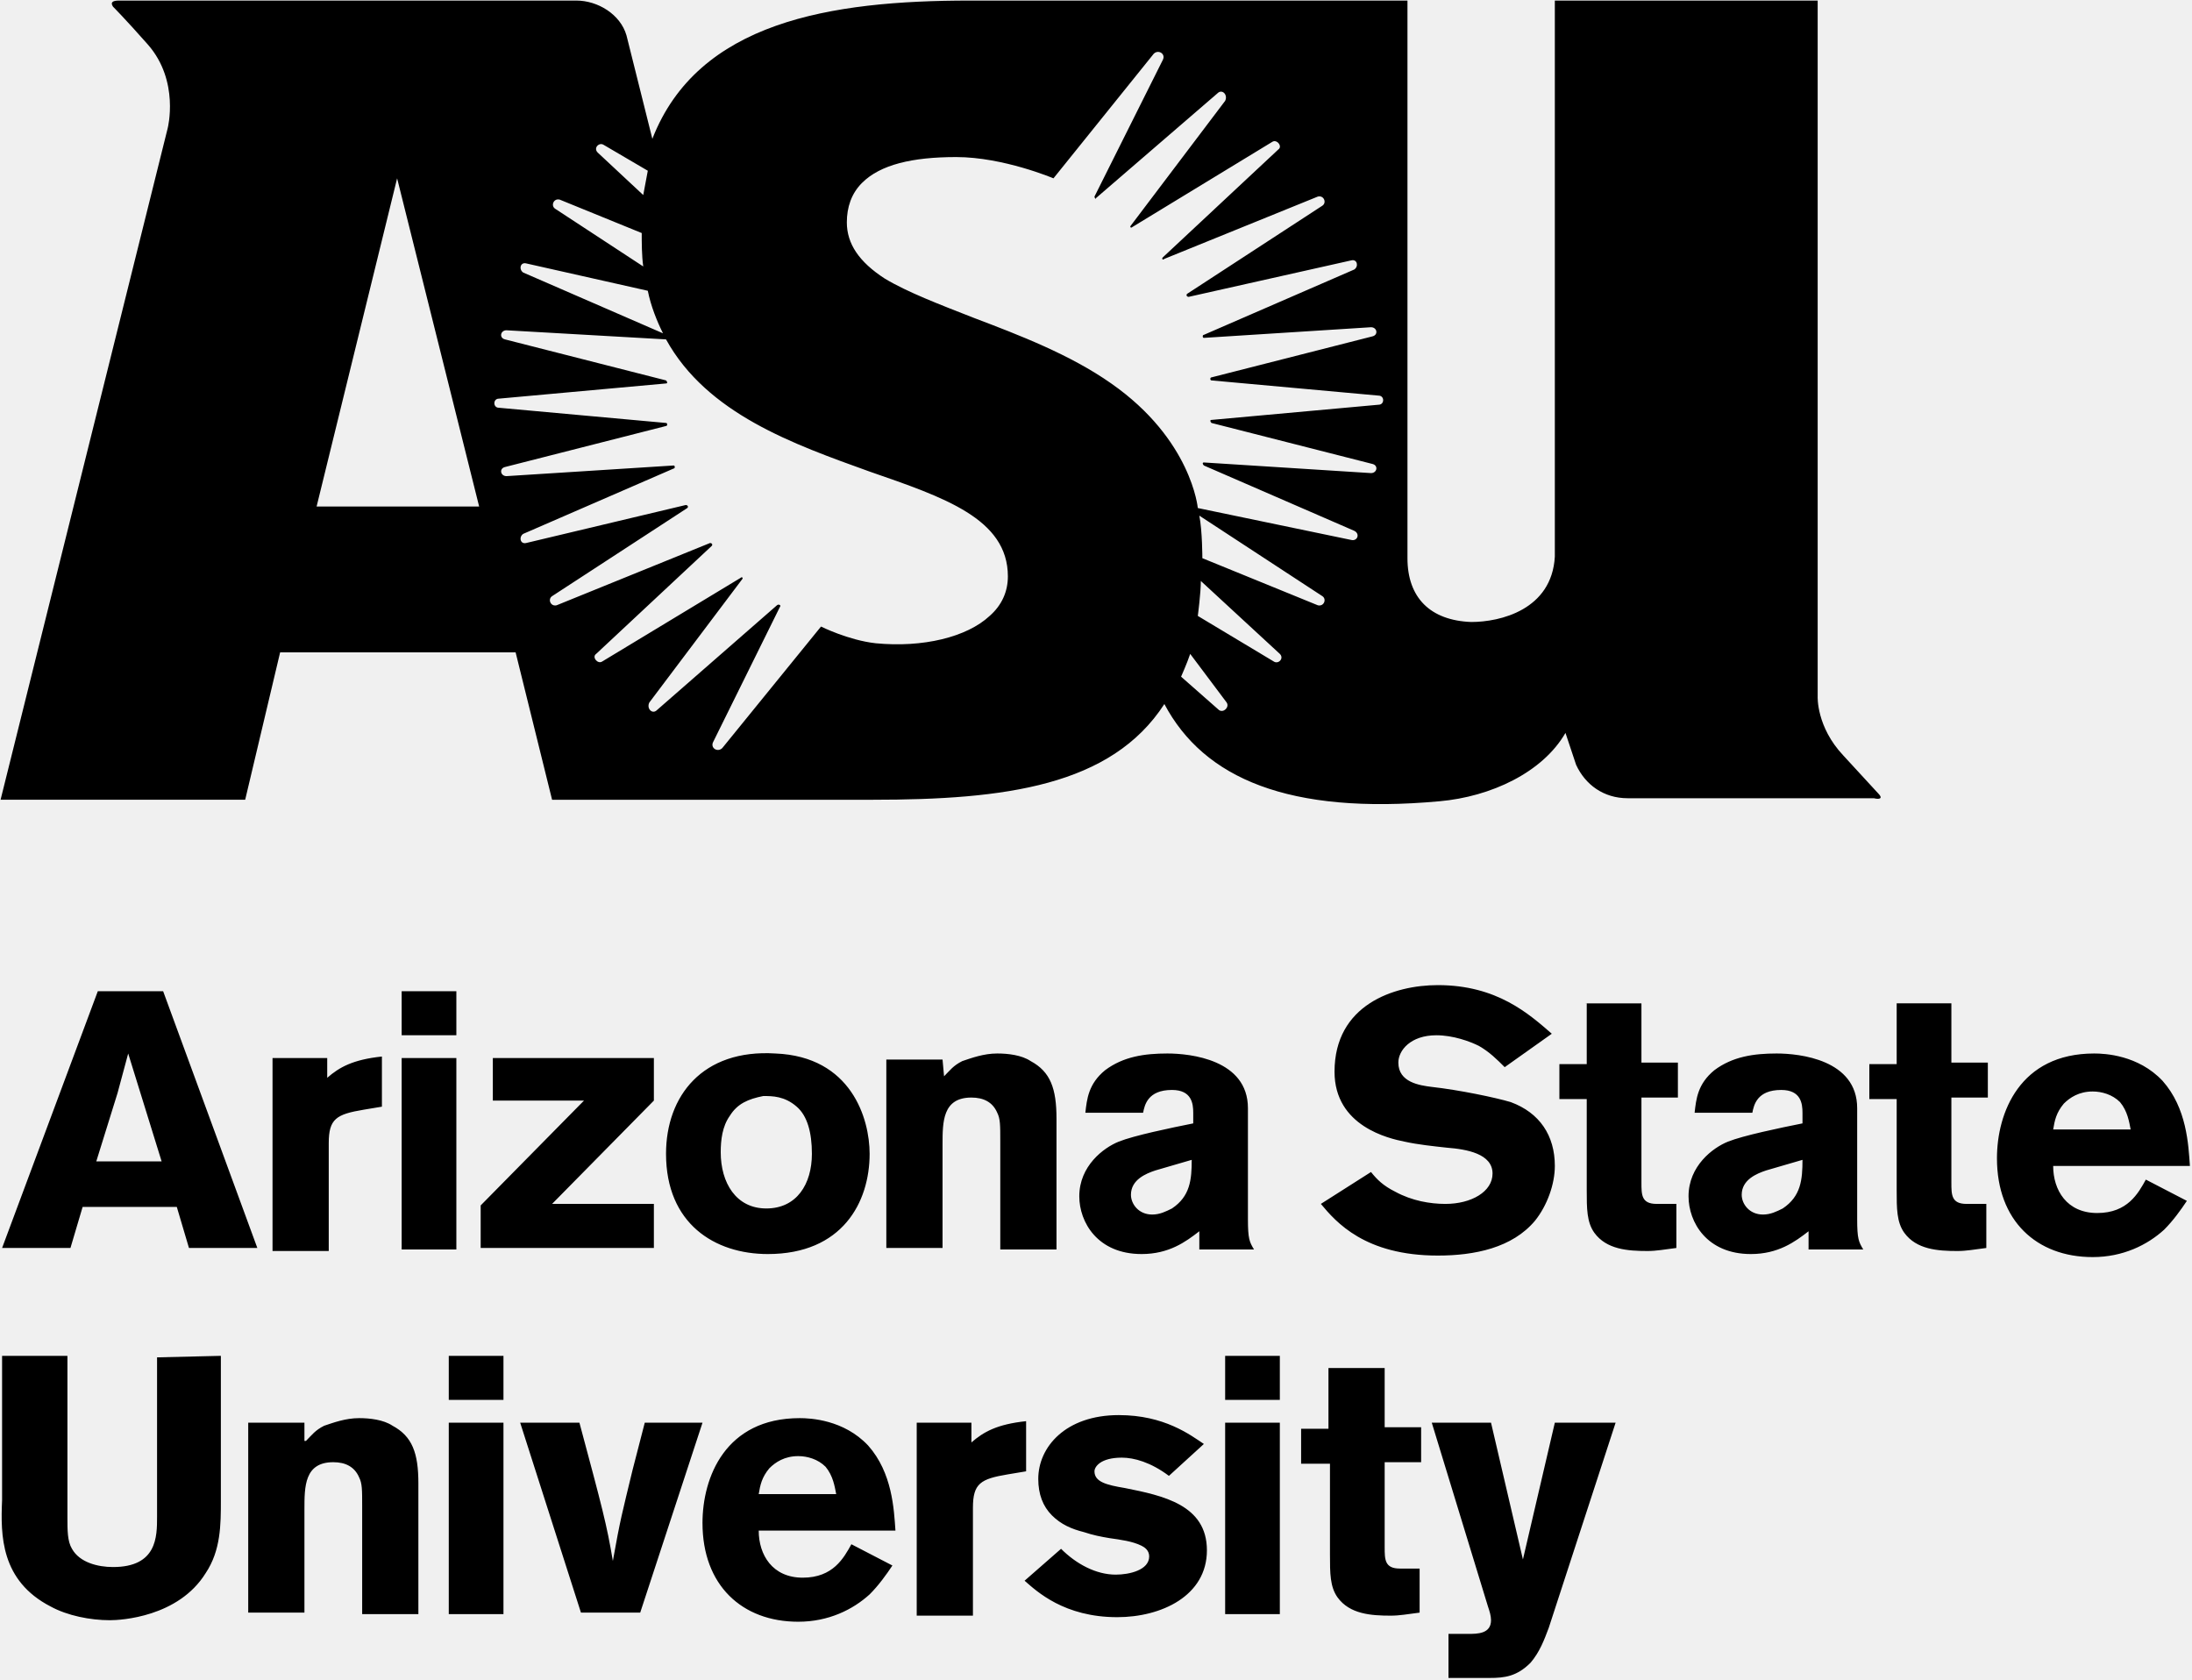
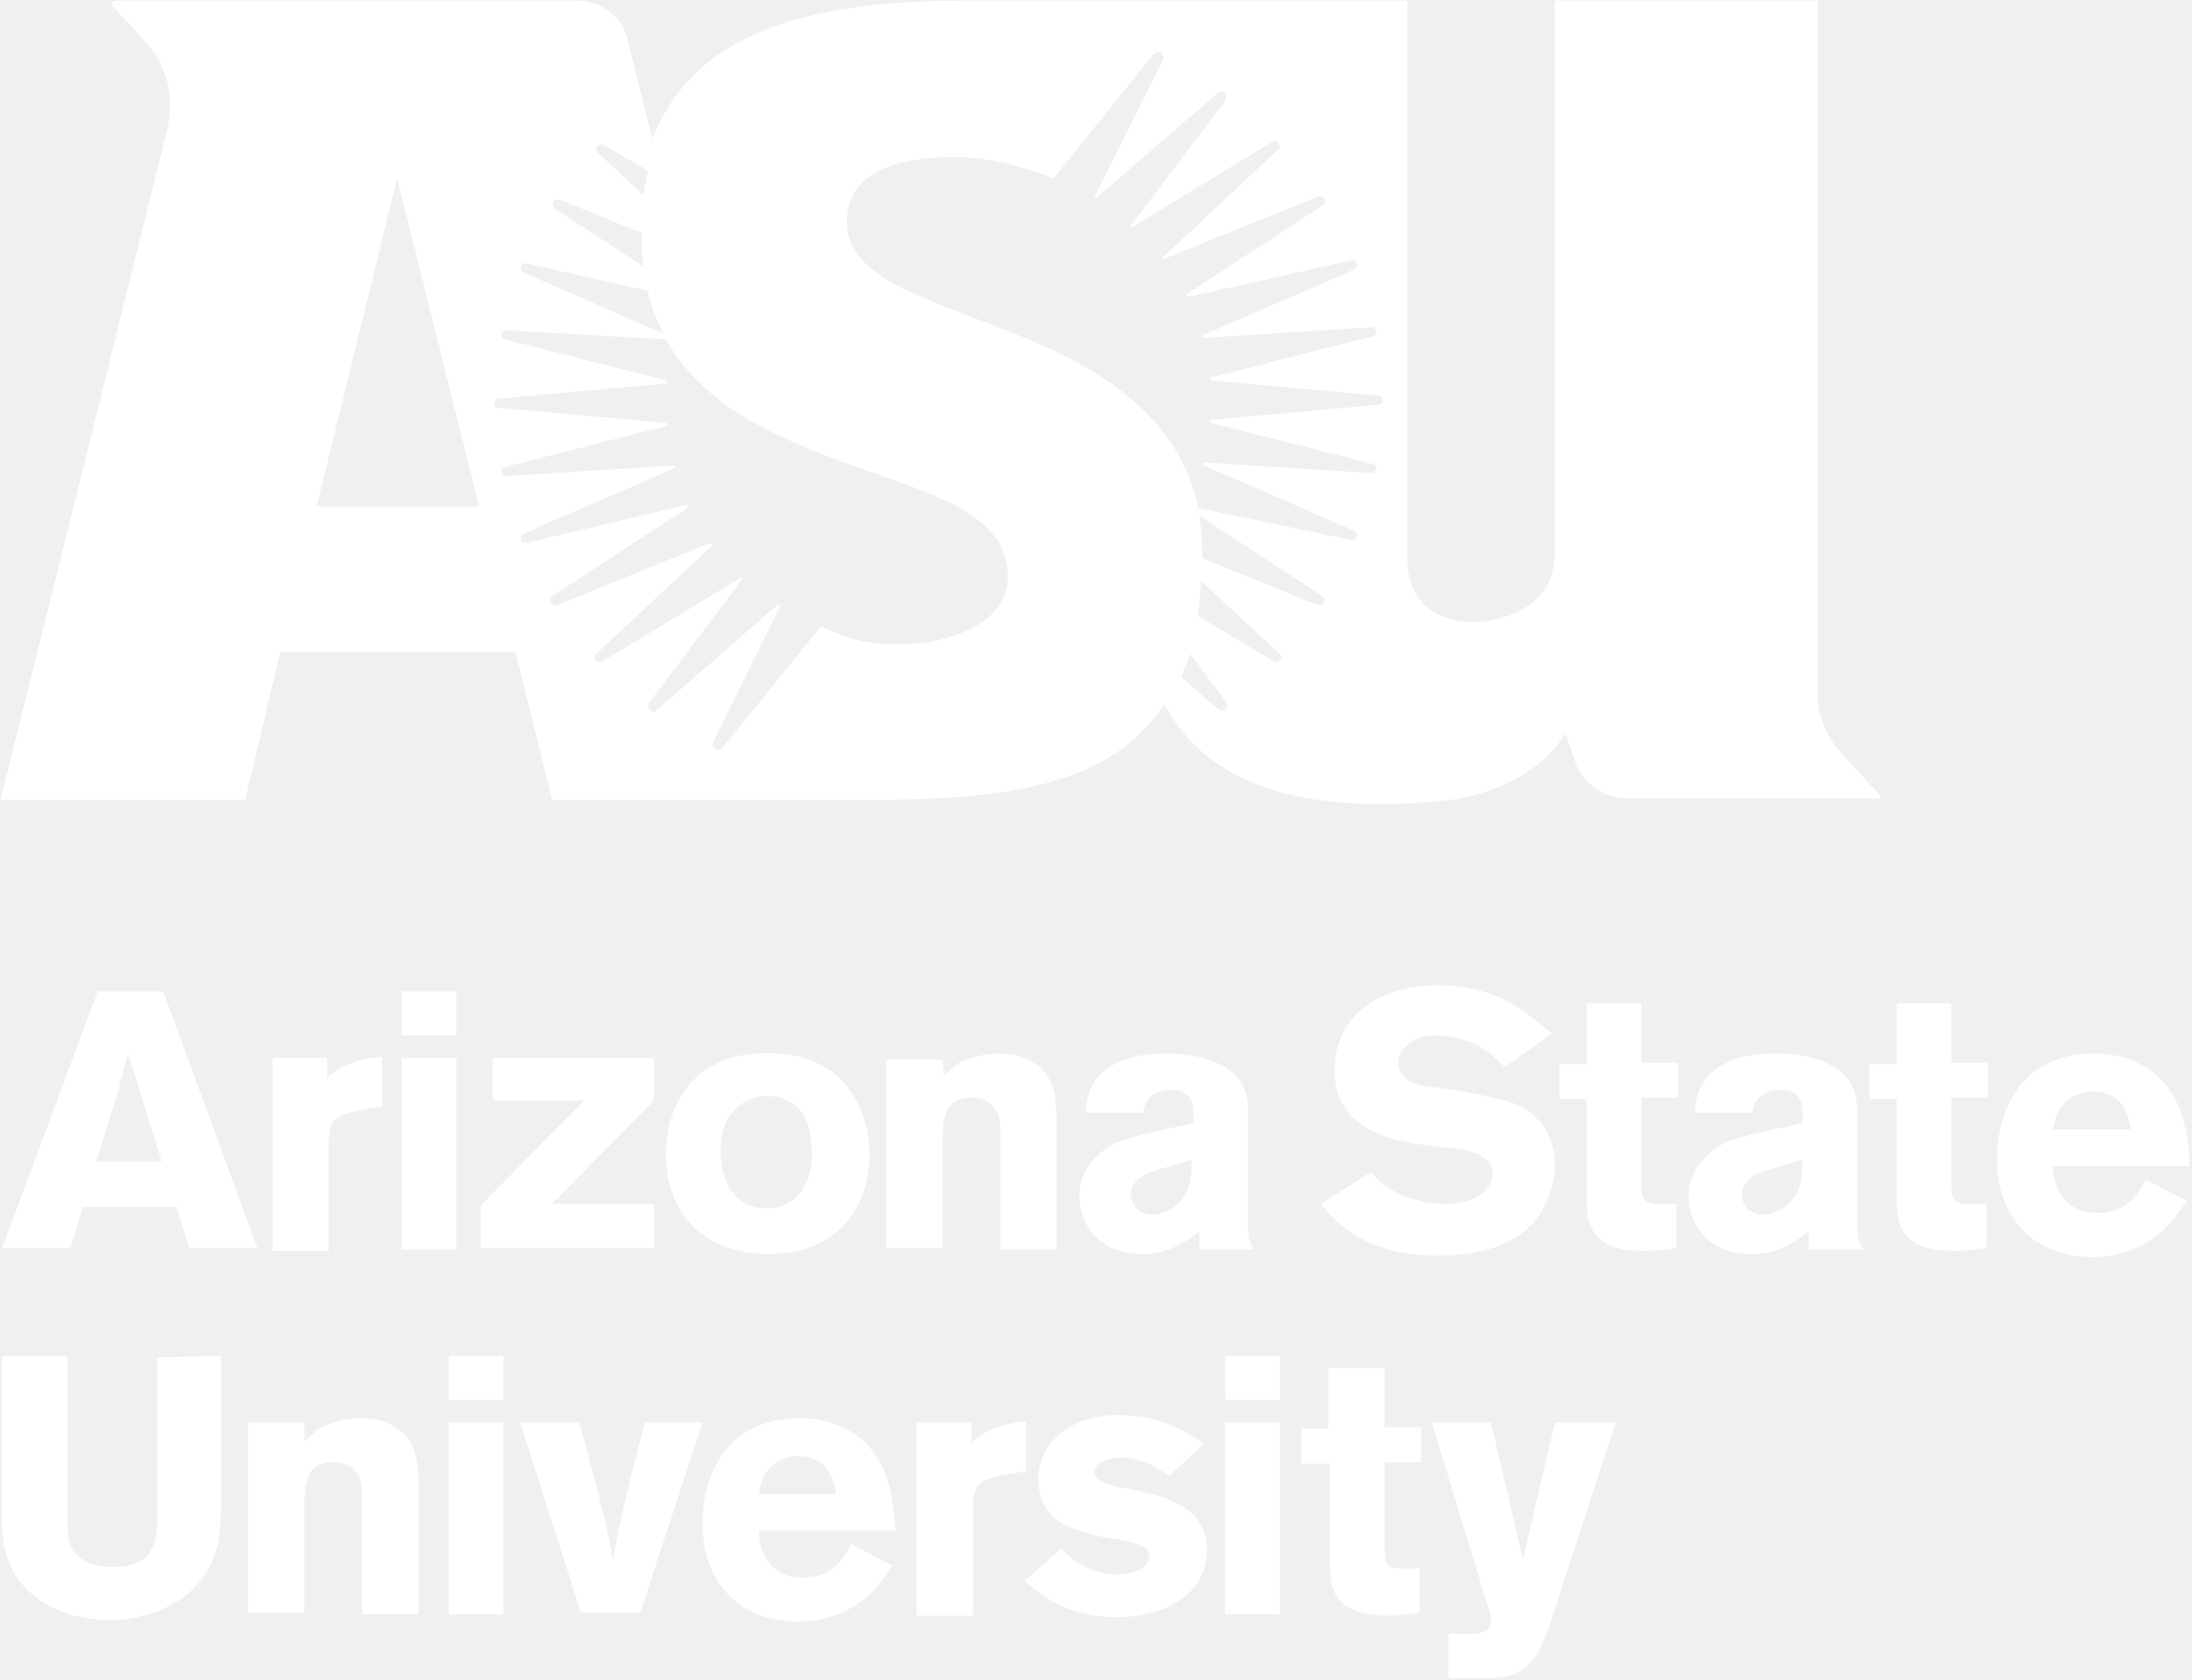
- <svg xmlns="http://www.w3.org/2000/svg" width="398" height="305">
-   <path d="M29.62 179.965l17.104 46.62H34.31l-2.207-7.447H15l-2.207 7.448H.38l17.38-46.62h11.86zm-6.344 11.31l-1.931 7.173-3.862 12.414h11.862l-6.07-19.586zm36.138 4.414c2.207-1.93 4.69-3.31 9.93-3.862v9.104l-3.31.551c-4.965.828-6.344 1.656-6.344 6.07v19.586H49.483v-35.035h9.93v3.586zm13.516-15.724h9.931v8H72.93v-8zm0 12.138h9.931v34.759H72.93v-34.759zm16.277 0h29.517v7.724l-18.483 18.759h18.483v8H87.276v-7.724l18.759-19.034H89.483v-7.724zm68.69 17.379c0 8.828-4.966 18.207-18.483 18.207-9.655 0-18.483-5.517-18.483-18.207 0-10.482 6.62-19.034 19.862-18.206 13.793.551 17.104 11.862 17.104 18.206zm-25.38-6.896c-1.38 1.93-1.655 4.414-1.655 6.62 0 5.518 2.759 10.207 8.276 10.207s8.276-4.413 8.276-9.93c0-3.863-.828-6.897-2.759-8.552-2.207-1.931-4.414-1.931-6.069-1.931-2.758.551-4.69 1.379-6.069 3.586zm38.897-7.173c1.103-1.103 1.655-1.93 3.31-2.758 1.655-.552 3.862-1.38 6.345-1.38 1.931 0 4.414.276 6.069 1.38 3.586 1.93 4.69 4.965 4.69 10.483v23.724H181.62v-19.586c0-3.035 0-4.138-.552-5.242-.828-1.93-2.483-2.758-4.69-2.758-5.241 0-5.241 4.413-5.241 8.551v18.759H160.93v-34.207h10.207l.276 3.034zm25.655 6.621c.276-2.483.552-5.241 3.586-7.724 3.31-2.483 7.173-3.034 11.31-3.034s14.621 1.103 14.621 9.93v20.138c0 3.587.276 4.138 1.104 5.518h-9.931v-3.31c-2.483 1.93-5.518 4.137-10.483 4.137-8 0-11.31-5.793-11.31-10.482 0-5.518 4.413-8.828 7.172-9.931s9.38-2.483 13.517-3.31v-1.932c0-1.655-.276-4.138-3.862-4.138-4.414 0-4.965 2.759-5.241 4.138h-10.483zm12.69 10.483c-1.656.552-4.414 1.655-4.414 4.414 0 1.655 1.38 3.586 3.862 3.586 1.38 0 2.483-.552 3.586-1.104 3.31-2.206 3.586-5.24 3.586-8.827l-6.62 1.93zm39.172.276c1.103 1.38 2.207 2.483 4.414 3.586 3.034 1.655 6.345 2.207 9.103 2.207 4.69 0 8.552-2.207 8.552-5.517 0-3.587-4.69-4.414-8.276-4.69-2.483-.276-5.241-.552-7.724-1.103-2.759-.552-12.69-2.76-12.69-12.69 0-12.138 10.76-15.724 18.76-15.724 10.759 0 16.552 5.241 20.69 8.827l-8.552 6.07c-1.38-1.38-2.759-2.76-4.69-3.863-1.655-.827-4.69-1.93-7.724-1.93-4.69 0-6.896 2.758-6.896 4.965 0 3.586 3.862 4.138 6.069 4.413 4.965.552 11.586 1.932 14.344 2.76 5.242 1.93 8 6.068 8 11.585 0 3.31-1.379 7.173-3.586 9.931-4.138 4.966-11.034 6.345-17.655 6.345-13.241 0-18.483-6.069-21.241-9.38l9.103-5.792zm38.897-30.62h10.206v10.757h6.621v6.345h-6.62v15.448c0 2.207 0 3.862 2.758 3.862h3.586v8c-2.207.276-3.586.552-5.241.552-3.586 0-7.448-.276-9.655-3.31-1.38-1.932-1.38-4.415-1.38-7.725v-16.551h-4.965v-6.344h4.965v-11.035h-.275zm19.862 19.861c.276-2.483.551-5.241 3.586-7.724 3.31-2.483 7.172-3.034 11.31-3.034s14.62 1.103 14.62 9.93v20.138c0 3.587.277 4.138 1.104 5.518h-9.93v-3.31c-2.483 1.93-5.518 4.137-10.483 4.137-8 0-11.31-5.793-11.31-10.482 0-5.518 4.413-8.828 7.172-9.931s9.379-2.483 13.517-3.31v-1.932c0-1.655-.276-4.138-3.862-4.138-4.414 0-4.966 2.759-5.242 4.138H307.69zm12.965 10.483c-1.655.552-4.414 1.655-4.414 4.414 0 1.655 1.38 3.586 3.862 3.586 1.38 0 2.483-.552 3.587-1.104 3.31-2.206 3.586-5.24 3.586-8.827l-6.62 1.93zm23.448-30.345h10.207v10.759h6.621v6.345h-6.62v15.448c0 2.207 0 3.862 2.758 3.862h3.586v8c-2.207.276-3.586.552-5.241.552-3.586 0-7.448-.276-9.655-3.31-1.38-1.932-1.38-4.415-1.38-7.725v-16.552h-4.965v-6.344h4.965v-11.035h-.276zm52.966 35.862c-1.103 1.655-2.483 3.586-4.138 5.242-3.034 2.758-7.448 4.965-12.965 4.965-10.207 0-17.38-6.62-17.38-17.931 0-8.276 4.138-19.034 17.655-19.034 1.931 0 8 .275 12.414 4.965 4.414 4.966 4.69 11.586 4.966 15.448h-24.828c0 4.414 2.483 8.552 8 8.552s7.448-3.586 8.828-6.069l7.448 3.862zm-10.207-12.964c-.276-1.38-.552-3.31-1.931-4.966-1.38-1.38-3.31-1.93-4.965-1.93-2.483 0-4.138 1.103-5.242 2.206-1.38 1.655-1.655 3.034-1.93 4.69h14.068zM40.103 246.172v26.208c0 4.414 0 9.103-2.758 13.241-4.966 8-15.448 8.552-17.38 8.552-3.586 0-7.724-.828-10.758-2.483C.103 287 .103 278.725.379 272.38v-26.208h11.862v29.241c0 2.483 0 4.414.828 5.794 1.38 2.482 4.69 3.31 7.448 3.31 8 0 8-5.517 8-9.104v-28.965l11.586-.276zm15.449 15.448c1.103-1.103 1.655-1.93 3.31-2.758 1.655-.552 3.862-1.38 6.345-1.38 1.93 0 4.414.276 6.069 1.38 3.586 1.93 4.69 4.965 4.69 10.482v23.725H65.759v-19.587c0-3.034 0-4.138-.552-5.241-.828-1.931-2.483-2.759-4.69-2.759-5.241 0-5.241 4.414-5.241 8.552v18.759H45.069V258.31h10.207v3.31h.276zm25.93-15.448h9.932v8h-9.931v-8zm0 12.138h9.932v34.759h-9.931V258.31zm12.966 0h10.759c4.138 15.448 4.965 18.483 6.069 25.103 1.38-7.724 1.655-8.551 3.586-16.551l2.208-8.552h10.483l-11.31 34.483h-10.76L94.449 258.31zm67.586 25.931c-1.103 1.655-2.482 3.586-4.137 5.241-3.035 2.759-7.449 4.966-12.966 4.966-10.207 0-17.38-6.62-17.38-17.931 0-8.276 4.139-19.035 17.656-19.035 1.93 0 8 .276 12.414 4.966 4.413 4.965 4.69 11.586 4.965 15.448H137.76c0 4.414 2.482 8.552 8 8.552s7.448-3.586 8.827-6.069l7.448 3.862zm-10.206-12.965c-.276-1.38-.552-3.31-1.931-4.966-1.38-1.38-3.31-1.931-4.966-1.931-2.483 0-4.138 1.103-5.241 2.207-1.38 1.655-1.656 3.034-1.931 4.69h14.069zm24.551-9.38c2.207-1.93 4.69-3.31 9.931-3.862v9.104l-3.31.551c-4.966.828-6.345 1.655-6.345 6.07v19.585h-10.207V258.31h9.931v3.586zm16.276 19.31c2.759 2.76 6.345 4.69 9.931 4.69 2.483 0 6.07-.827 6.07-3.31 0-1.104-.828-1.655-1.38-1.931-1.655-.828-3.862-1.104-5.793-1.38-1.655-.275-3.035-.551-4.69-1.103-2.207-.552-4.138-1.38-5.793-3.034s-2.483-3.862-2.483-6.621c0-5.793 4.966-11.586 14.62-11.586 8.277 0 12.966 3.586 15.45 5.241l-6.346 5.793c-3.31-2.483-6.344-3.31-8.551-3.31-3.862 0-4.966 1.655-4.966 2.483 0 1.93 2.207 2.482 5.517 3.034 6.897 1.38 14.897 3.035 14.897 11.31s-8.276 12.138-16.276 12.138c-9.655 0-14.62-4.69-16.828-6.62l6.621-5.793zm29.793-35.034h9.931v8h-9.93v-8zm0 12.138h9.931v34.759h-9.93V258.31zm18.759-9.931h10.207v10.759h6.62v6.344h-6.62v15.449c0 2.207 0 3.862 2.758 3.862h3.587v8c-2.207.276-3.587.551-5.242.551-3.586 0-7.448-.275-9.655-3.31-1.38-1.93-1.38-4.414-1.38-7.724v-16.552h-5.24v-6.345h4.965V248.38zm52.138 9.931l-12.138 37.241c-.828 2.207-1.655 4.414-3.31 6.345-2.483 2.483-4.69 2.759-7.449 2.759H263v-8h3.586c1.655 0 4.138 0 4.138-2.483 0-.828-.276-1.655-.552-2.483l-10.206-33.379h10.758l5.793 24.828 5.793-24.828h11.035zm41.379-121.103c-4.965-5.241-4.69-10.759-4.69-10.759V.103H282.31V101.07c-.551 9.655-9.93 11.862-15.172 11.862-7.448-.276-11.586-4.414-11.586-11.586V.103H208.93h-32.828c-25.379 0-49.379 3.863-57.655 25.104l-4.69-18.759c-1.103-3.862-5.24-6.345-9.103-6.345H21.621c-1.104 0-1.655.276-1.104 1.104 0 0 2.207 2.207 6.345 6.896 5.793 6.621 3.586 15.173 3.586 15.173L.103 145.206h44.414l6.345-26.758h42.759l6.62 26.759h58.207c24 0 43.31-2.483 52.966-17.38 7.172 13.518 22.62 20.139 49.93 17.656 9.38-.828 18.76-5.242 22.897-12.414l1.931 5.793c1.656 3.586 4.966 6.069 9.38 6.069h44.69c1.103.276 1.655 0 .827-.828l-6.345-6.896zM109.621 26.31l8 4.69-.828 4.414-8.276-7.724c-.827-.828.276-1.931 1.104-1.38zm-8 9.931l14.896 6.07c0 1.655 0 4.137.276 6.068l-16-10.482c-.827-.552-.276-1.931.828-1.656zm-6.07 11.587l22.07 4.965c.551 2.759 1.655 5.517 2.758 7.724L95 49.483c-.828-.552-.552-1.931.552-1.655zM57.484 91.966l14.62-59.587L87 91.966H57.483zm122.207 19.862c-4.138 3.862-12.138 5.793-20.69 4.965-4.966-.552-9.931-3.034-9.931-3.034l-17.931 22.069c-.828.827-2.207 0-1.655-1.104l12.138-24.552c.276-.275-.276-.551-.552-.275l-21.793 19.034c-.828.828-1.931-.276-1.38-1.38l16.828-22.344c.276-.276 0-.552-.276-.276l-25.103 15.172c-.828.552-1.931-.827-1.104-1.379l20.966-19.586c.276-.276 0-.552-.276-.552l-27.862 11.31c-1.103.276-1.655-1.103-.828-1.655l24.552-16c.276-.275 0-.551-.276-.551l-28.965 6.896c-1.104.276-1.38-1.103-.552-1.655l27.31-11.862c.276 0 .276-.552 0-.552l-30.344 1.931c-1.104 0-1.38-1.379-.276-1.655l29.241-7.448c.276 0 .276-.552 0-.552l-30.345-2.759c-1.103 0-1.103-1.655 0-1.655l30.345-2.758c.276 0 .276-.276 0-.552L91.69 61.621c-1.104-.276-.828-1.655.276-1.655l28.965 1.655c7.448 13.517 23.172 19.034 36.966 24C171.414 90.31 183 94.172 183 104.655c0 2.759-1.103 5.242-3.31 7.173zm41.655 17.103l-6.897-6.069s1.104-2.483 1.655-4.138l6.621 8.828c.552.827-.552 1.93-1.38 1.379zm9.93-8.828l-13.792-8.275s.551-4.138.551-6.345l14.345 13.241c.828.828-.276 1.931-1.103 1.38zm8-10.206l-20.965-8.552s0-4.966-.551-7.724l22.344 14.62c.828.552.276 1.931-.827 1.656zm11.035-36.414l-30.344 2.758c-.276 0-.276.276 0 .552l29.24 7.448c1.104.276.828 1.656-.275 1.656l-30.345-1.931c-.276 0-.276.275 0 .551l27.31 11.862c1.104.552.552 1.931-.551 1.655l-27.862-5.793s-1.104-12.413-15.724-22.62c-7.449-5.242-16.828-8.828-24.828-11.862-6.345-2.483-12.138-4.69-16.276-7.173-4.69-3.034-6.896-6.345-6.896-10.207 0-2.758.827-5.241 2.758-7.172 3.31-3.31 9.104-4.69 17.104-4.69 8.551 0 17.655 3.862 17.655 3.862l18.207-22.62c.827-.828 2.207 0 1.655 1.103L198.724 35.69c0 .276.276.551.276.276l22.069-19.035c.828-.828 1.931.276 1.38 1.38l-17.104 22.62c-.276.276 0 .552.276.276L231 25.759c.828-.552 1.931.827 1.103 1.379l-20.965 19.586c-.276.276 0 .552.276.276l27.862-11.31c1.103-.276 1.655 1.103.827 1.655l-24.551 16c-.276.276 0 .552.276.552l29.517-6.621c1.103-.276 1.38 1.103.552 1.655l-27.31 11.862c-.277 0-.277.552 0 .552l30.344-1.931c1.103 0 1.38 1.38.276 1.655l-29.241 7.448c-.276 0-.276.552 0 .552l30.344 2.759c1.104 0 1.104 1.655 0 1.655z" />
+ <svg xmlns="http://www.w3.org/2000/svg" width="398" height="305" version="1.1" id="svg320">
+   <defs id="defs324" />
+   <path d="M29.62 179.965l17.104 46.62H34.31l-2.207-7.447H15l-2.207 7.448H.38l17.38-46.62h11.86zm-6.344 11.31l-1.931 7.173-3.862 12.414h11.862l-6.07-19.586zm36.138 4.414c2.207-1.93 4.69-3.31 9.93-3.862v9.104l-3.31.551c-4.965.828-6.344 1.656-6.344 6.07v19.586H49.483v-35.035h9.93v3.586zm13.516-15.724h9.931v8H72.93v-8zm0 12.138h9.931v34.759H72.93v-34.759zm16.277 0h29.517v7.724l-18.483 18.759h18.483v8H87.276v-7.724l18.759-19.034H89.483v-7.724zm68.69 17.379c0 8.828-4.966 18.207-18.483 18.207-9.655 0-18.483-5.517-18.483-18.207 0-10.482 6.62-19.034 19.862-18.206 13.793.551 17.104 11.862 17.104 18.206zm-25.38-6.896c-1.38 1.93-1.655 4.414-1.655 6.62 0 5.518 2.759 10.207 8.276 10.207s8.276-4.413 8.276-9.93c0-3.863-.828-6.897-2.759-8.552-2.207-1.931-4.414-1.931-6.069-1.931-2.758.551-4.69 1.379-6.069 3.586zm38.897-7.173c1.103-1.103 1.655-1.93 3.31-2.758 1.655-.552 3.862-1.38 6.345-1.38 1.931 0 4.414.276 6.069 1.38 3.586 1.93 4.69 4.965 4.69 10.483v23.724H181.62v-19.586c0-3.035 0-4.138-.552-5.242-.828-1.93-2.483-2.758-4.69-2.758-5.241 0-5.241 4.413-5.241 8.551v18.759H160.93v-34.207h10.207l.276 3.034zm25.655 6.621c.276-2.483.552-5.241 3.586-7.724 3.31-2.483 7.173-3.034 11.31-3.034s14.621 1.103 14.621 9.93v20.138c0 3.587.276 4.138 1.104 5.518h-9.931v-3.31c-2.483 1.93-5.518 4.137-10.483 4.137-8 0-11.31-5.793-11.31-10.482 0-5.518 4.413-8.828 7.172-9.931s9.38-2.483 13.517-3.31v-1.932c0-1.655-.276-4.138-3.862-4.138-4.414 0-4.965 2.759-5.241 4.138h-10.483zm12.69 10.483c-1.656.552-4.414 1.655-4.414 4.414 0 1.655 1.38 3.586 3.862 3.586 1.38 0 2.483-.552 3.586-1.104 3.31-2.206 3.586-5.24 3.586-8.827l-6.62 1.93zm39.172.276c1.103 1.38 2.207 2.483 4.414 3.586 3.034 1.655 6.345 2.207 9.103 2.207 4.69 0 8.552-2.207 8.552-5.517 0-3.587-4.69-4.414-8.276-4.69-2.483-.276-5.241-.552-7.724-1.103-2.759-.552-12.69-2.76-12.69-12.69 0-12.138 10.76-15.724 18.76-15.724 10.759 0 16.552 5.241 20.69 8.827l-8.552 6.07c-1.38-1.38-2.759-2.76-4.69-3.863-1.655-.827-4.69-1.93-7.724-1.93-4.69 0-6.896 2.758-6.896 4.965 0 3.586 3.862 4.138 6.069 4.413 4.965.552 11.586 1.932 14.344 2.76 5.242 1.93 8 6.068 8 11.585 0 3.31-1.379 7.173-3.586 9.931-4.138 4.966-11.034 6.345-17.655 6.345-13.241 0-18.483-6.069-21.241-9.38l9.103-5.792zm38.897-30.62h10.206v10.757h6.621v6.345h-6.62v15.448c0 2.207 0 3.862 2.758 3.862h3.586v8c-2.207.276-3.586.552-5.241.552-3.586 0-7.448-.276-9.655-3.31-1.38-1.932-1.38-4.415-1.38-7.725v-16.551h-4.965v-6.344h4.965v-11.035h-.275zm19.862 19.861c.276-2.483.551-5.241 3.586-7.724 3.31-2.483 7.172-3.034 11.31-3.034s14.62 1.103 14.62 9.93v20.138c0 3.587.277 4.138 1.104 5.518h-9.93v-3.31c-2.483 1.93-5.518 4.137-10.483 4.137-8 0-11.31-5.793-11.31-10.482 0-5.518 4.413-8.828 7.172-9.931s9.379-2.483 13.517-3.31v-1.932c0-1.655-.276-4.138-3.862-4.138-4.414 0-4.966 2.759-5.242 4.138H307.69zm12.965 10.483c-1.655.552-4.414 1.655-4.414 4.414 0 1.655 1.38 3.586 3.862 3.586 1.38 0 2.483-.552 3.587-1.104 3.31-2.206 3.586-5.24 3.586-8.827l-6.62 1.93zm23.448-30.345h10.207v10.759h6.621v6.345h-6.62v15.448c0 2.207 0 3.862 2.758 3.862h3.586v8c-2.207.276-3.586.552-5.241.552-3.586 0-7.448-.276-9.655-3.31-1.38-1.932-1.38-4.415-1.38-7.725v-16.552h-4.965v-6.344h4.965v-11.035h-.276zm52.966 35.862c-1.103 1.655-2.483 3.586-4.138 5.242-3.034 2.758-7.448 4.965-12.965 4.965-10.207 0-17.38-6.62-17.38-17.931 0-8.276 4.138-19.034 17.655-19.034 1.931 0 8 .275 12.414 4.965 4.414 4.966 4.69 11.586 4.966 15.448h-24.828c0 4.414 2.483 8.552 8 8.552s7.448-3.586 8.828-6.069l7.448 3.862zm-10.207-12.964c-.276-1.38-.552-3.31-1.931-4.966-1.38-1.38-3.31-1.93-4.965-1.93-2.483 0-4.138 1.103-5.242 2.206-1.38 1.655-1.655 3.034-1.93 4.69h14.068zM40.103 246.172v26.208c0 4.414 0 9.103-2.758 13.241-4.966 8-15.448 8.552-17.38 8.552-3.586 0-7.724-.828-10.758-2.483C.103 287 .103 278.725.379 272.38v-26.208h11.862v29.241c0 2.483 0 4.414.828 5.794 1.38 2.482 4.69 3.31 7.448 3.31 8 0 8-5.517 8-9.104v-28.965l11.586-.276zm15.449 15.448c1.103-1.103 1.655-1.93 3.31-2.758 1.655-.552 3.862-1.38 6.345-1.38 1.93 0 4.414.276 6.069 1.38 3.586 1.93 4.69 4.965 4.69 10.482v23.725H65.759v-19.587c0-3.034 0-4.138-.552-5.241-.828-1.931-2.483-2.759-4.69-2.759-5.241 0-5.241 4.414-5.241 8.552v18.759H45.069V258.31h10.207v3.31h.276zm25.93-15.448h9.932v8h-9.931v-8zm0 12.138h9.932v34.759h-9.931V258.31zm12.966 0h10.759c4.138 15.448 4.965 18.483 6.069 25.103 1.38-7.724 1.655-8.551 3.586-16.551l2.208-8.552h10.483l-11.31 34.483h-10.76L94.449 258.31zm67.586 25.931c-1.103 1.655-2.482 3.586-4.137 5.241-3.035 2.759-7.449 4.966-12.966 4.966-10.207 0-17.38-6.62-17.38-17.931 0-8.276 4.139-19.035 17.656-19.035 1.93 0 8 .276 12.414 4.966 4.413 4.965 4.69 11.586 4.965 15.448H137.76c0 4.414 2.482 8.552 8 8.552s7.448-3.586 8.827-6.069l7.448 3.862zm-10.206-12.965c-.276-1.38-.552-3.31-1.931-4.966-1.38-1.38-3.31-1.931-4.966-1.931-2.483 0-4.138 1.103-5.241 2.207-1.38 1.655-1.656 3.034-1.931 4.69h14.069zm24.551-9.38c2.207-1.93 4.69-3.31 9.931-3.862v9.104l-3.31.551c-4.966.828-6.345 1.655-6.345 6.07v19.585h-10.207V258.31h9.931v3.586zm16.276 19.31c2.759 2.76 6.345 4.69 9.931 4.69 2.483 0 6.07-.827 6.07-3.31 0-1.104-.828-1.655-1.38-1.931-1.655-.828-3.862-1.104-5.793-1.38-1.655-.275-3.035-.551-4.69-1.103-2.207-.552-4.138-1.38-5.793-3.034s-2.483-3.862-2.483-6.621c0-5.793 4.966-11.586 14.62-11.586 8.277 0 12.966 3.586 15.45 5.241l-6.346 5.793c-3.31-2.483-6.344-3.31-8.551-3.31-3.862 0-4.966 1.655-4.966 2.483 0 1.93 2.207 2.482 5.517 3.034 6.897 1.38 14.897 3.035 14.897 11.31s-8.276 12.138-16.276 12.138c-9.655 0-14.62-4.69-16.828-6.62l6.621-5.793zm29.793-35.034h9.931v8h-9.93v-8zm0 12.138h9.931v34.759h-9.93V258.31zm18.759-9.931h10.207v10.759h6.62v6.344h-6.62v15.449c0 2.207 0 3.862 2.758 3.862h3.587v8c-2.207.276-3.587.551-5.242.551-3.586 0-7.448-.275-9.655-3.31-1.38-1.93-1.38-4.414-1.38-7.724v-16.552h-5.24v-6.345h4.965V248.38zm52.138 9.931l-12.138 37.241c-.828 2.207-1.655 4.414-3.31 6.345-2.483 2.483-4.69 2.759-7.449 2.759H263v-8h3.586c1.655 0 4.138 0 4.138-2.483 0-.828-.276-1.655-.552-2.483l-10.206-33.379h10.758l5.793 24.828 5.793-24.828h11.035zm41.379-121.103c-4.965-5.241-4.69-10.759-4.69-10.759V.103H282.31V101.07c-.551 9.655-9.93 11.862-15.172 11.862-7.448-.276-11.586-4.414-11.586-11.586V.103H208.93h-32.828c-25.379 0-49.379 3.863-57.655 25.104l-4.69-18.759c-1.103-3.862-5.24-6.345-9.103-6.345H21.621c-1.104 0-1.655.276-1.104 1.104 0 0 2.207 2.207 6.345 6.896 5.793 6.621 3.586 15.173 3.586 15.173L.103 145.206h44.414l6.345-26.758h42.759l6.62 26.759h58.207c24 0 43.31-2.483 52.966-17.38 7.172 13.518 22.62 20.139 49.93 17.656 9.38-.828 18.76-5.242 22.897-12.414l1.931 5.793c1.656 3.586 4.966 6.069 9.38 6.069h44.69c1.103.276 1.655 0 .827-.828l-6.345-6.896zM109.621 26.31l8 4.69-.828 4.414-8.276-7.724c-.827-.828.276-1.931 1.104-1.38zm-8 9.931l14.896 6.07c0 1.655 0 4.137.276 6.068l-16-10.482c-.827-.552-.276-1.931.828-1.656zm-6.07 11.587l22.07 4.965c.551 2.759 1.655 5.517 2.758 7.724L95 49.483c-.828-.552-.552-1.931.552-1.655zM57.484 91.966l14.62-59.587L87 91.966H57.483zm122.207 19.862c-4.138 3.862-12.138 5.793-20.69 4.965-4.966-.552-9.931-3.034-9.931-3.034l-17.931 22.069c-.828.827-2.207 0-1.655-1.104l12.138-24.552c.276-.275-.276-.551-.552-.275l-21.793 19.034c-.828.828-1.931-.276-1.38-1.38l16.828-22.344c.276-.276 0-.552-.276-.276l-25.103 15.172c-.828.552-1.931-.827-1.104-1.379l20.966-19.586c.276-.276 0-.552-.276-.552l-27.862 11.31c-1.103.276-1.655-1.103-.828-1.655l24.552-16c.276-.275 0-.551-.276-.551l-28.965 6.896c-1.104.276-1.38-1.103-.552-1.655l27.31-11.862c.276 0 .276-.552 0-.552l-30.344 1.931c-1.104 0-1.38-1.379-.276-1.655l29.241-7.448c.276 0 .276-.552 0-.552l-30.345-2.759c-1.103 0-1.103-1.655 0-1.655l30.345-2.758c.276 0 .276-.276 0-.552L91.69 61.621c-1.104-.276-.828-1.655.276-1.655l28.965 1.655c7.448 13.517 23.172 19.034 36.966 24C171.414 90.31 183 94.172 183 104.655c0 2.759-1.103 5.242-3.31 7.173zm41.655 17.103l-6.897-6.069s1.104-2.483 1.655-4.138l6.621 8.828c.552.827-.552 1.93-1.38 1.379zm9.93-8.828l-13.792-8.275s.551-4.138.551-6.345l14.345 13.241c.828.828-.276 1.931-1.103 1.38zm8-10.206l-20.965-8.552s0-4.966-.551-7.724l22.344 14.62c.828.552.276 1.931-.827 1.656zm11.035-36.414l-30.344 2.758c-.276 0-.276.276 0 .552l29.24 7.448c1.104.276.828 1.656-.275 1.656l-30.345-1.931c-.276 0-.276.275 0 .551l27.31 11.862c1.104.552.552 1.931-.551 1.655l-27.862-5.793s-1.104-12.413-15.724-22.62c-7.449-5.242-16.828-8.828-24.828-11.862-6.345-2.483-12.138-4.69-16.276-7.173-4.69-3.034-6.896-6.345-6.896-10.207 0-2.758.827-5.241 2.758-7.172 3.31-3.31 9.104-4.69 17.104-4.69 8.551 0 17.655 3.862 17.655 3.862l18.207-22.62c.827-.828 2.207 0 1.655 1.103L198.724 35.69c0 .276.276.551.276.276l22.069-19.035c.828-.828 1.931.276 1.38 1.38l-17.104 22.62c-.276.276 0 .552.276.276L231 25.759c.828-.552 1.931.827 1.103 1.379l-20.965 19.586c-.276.276 0 .552.276.276l27.862-11.31c1.103-.276 1.655 1.103.827 1.655l-24.551 16c-.276.276 0 .552.276.552l29.517-6.621c1.103-.276 1.38 1.103.552 1.655l-27.31 11.862c-.277 0-.277.552 0 .552l30.344-1.931c1.103 0 1.38 1.38.276 1.655l-29.241 7.448c-.276 0-.276.552 0 .552l30.344 2.759c1.104 0 1.104 1.655 0 1.655z" id="path318" style="fill:#ffffff" />
</svg>
